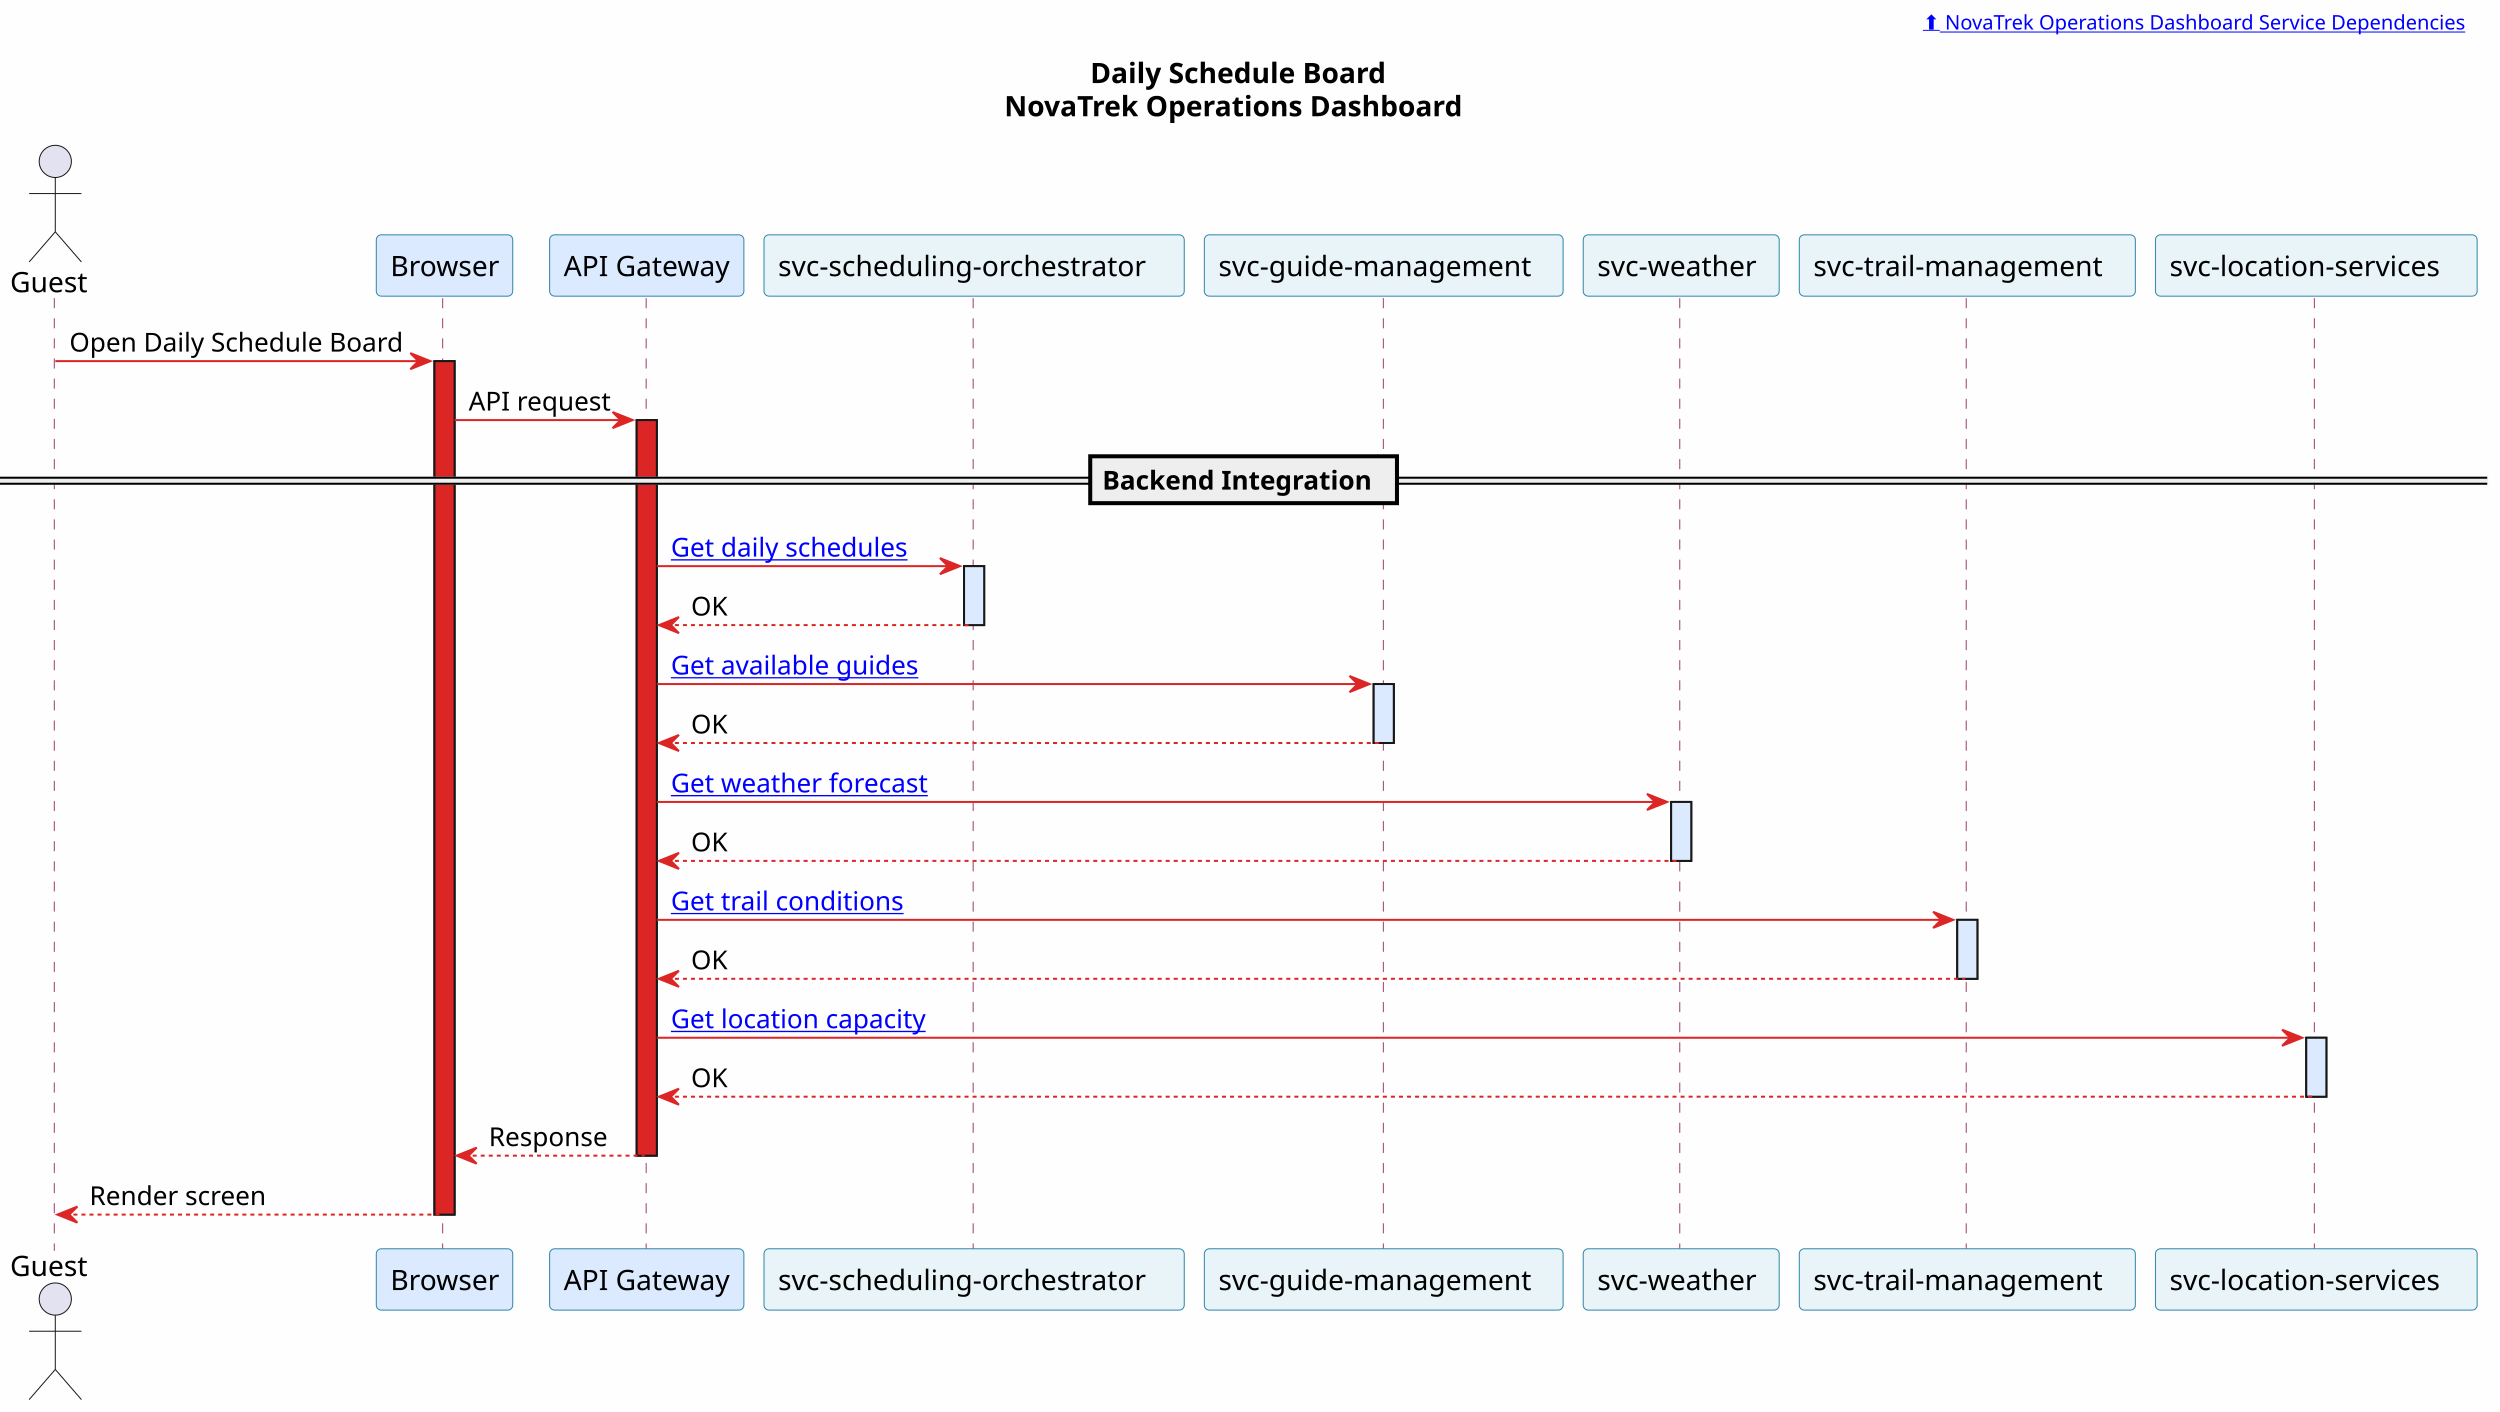
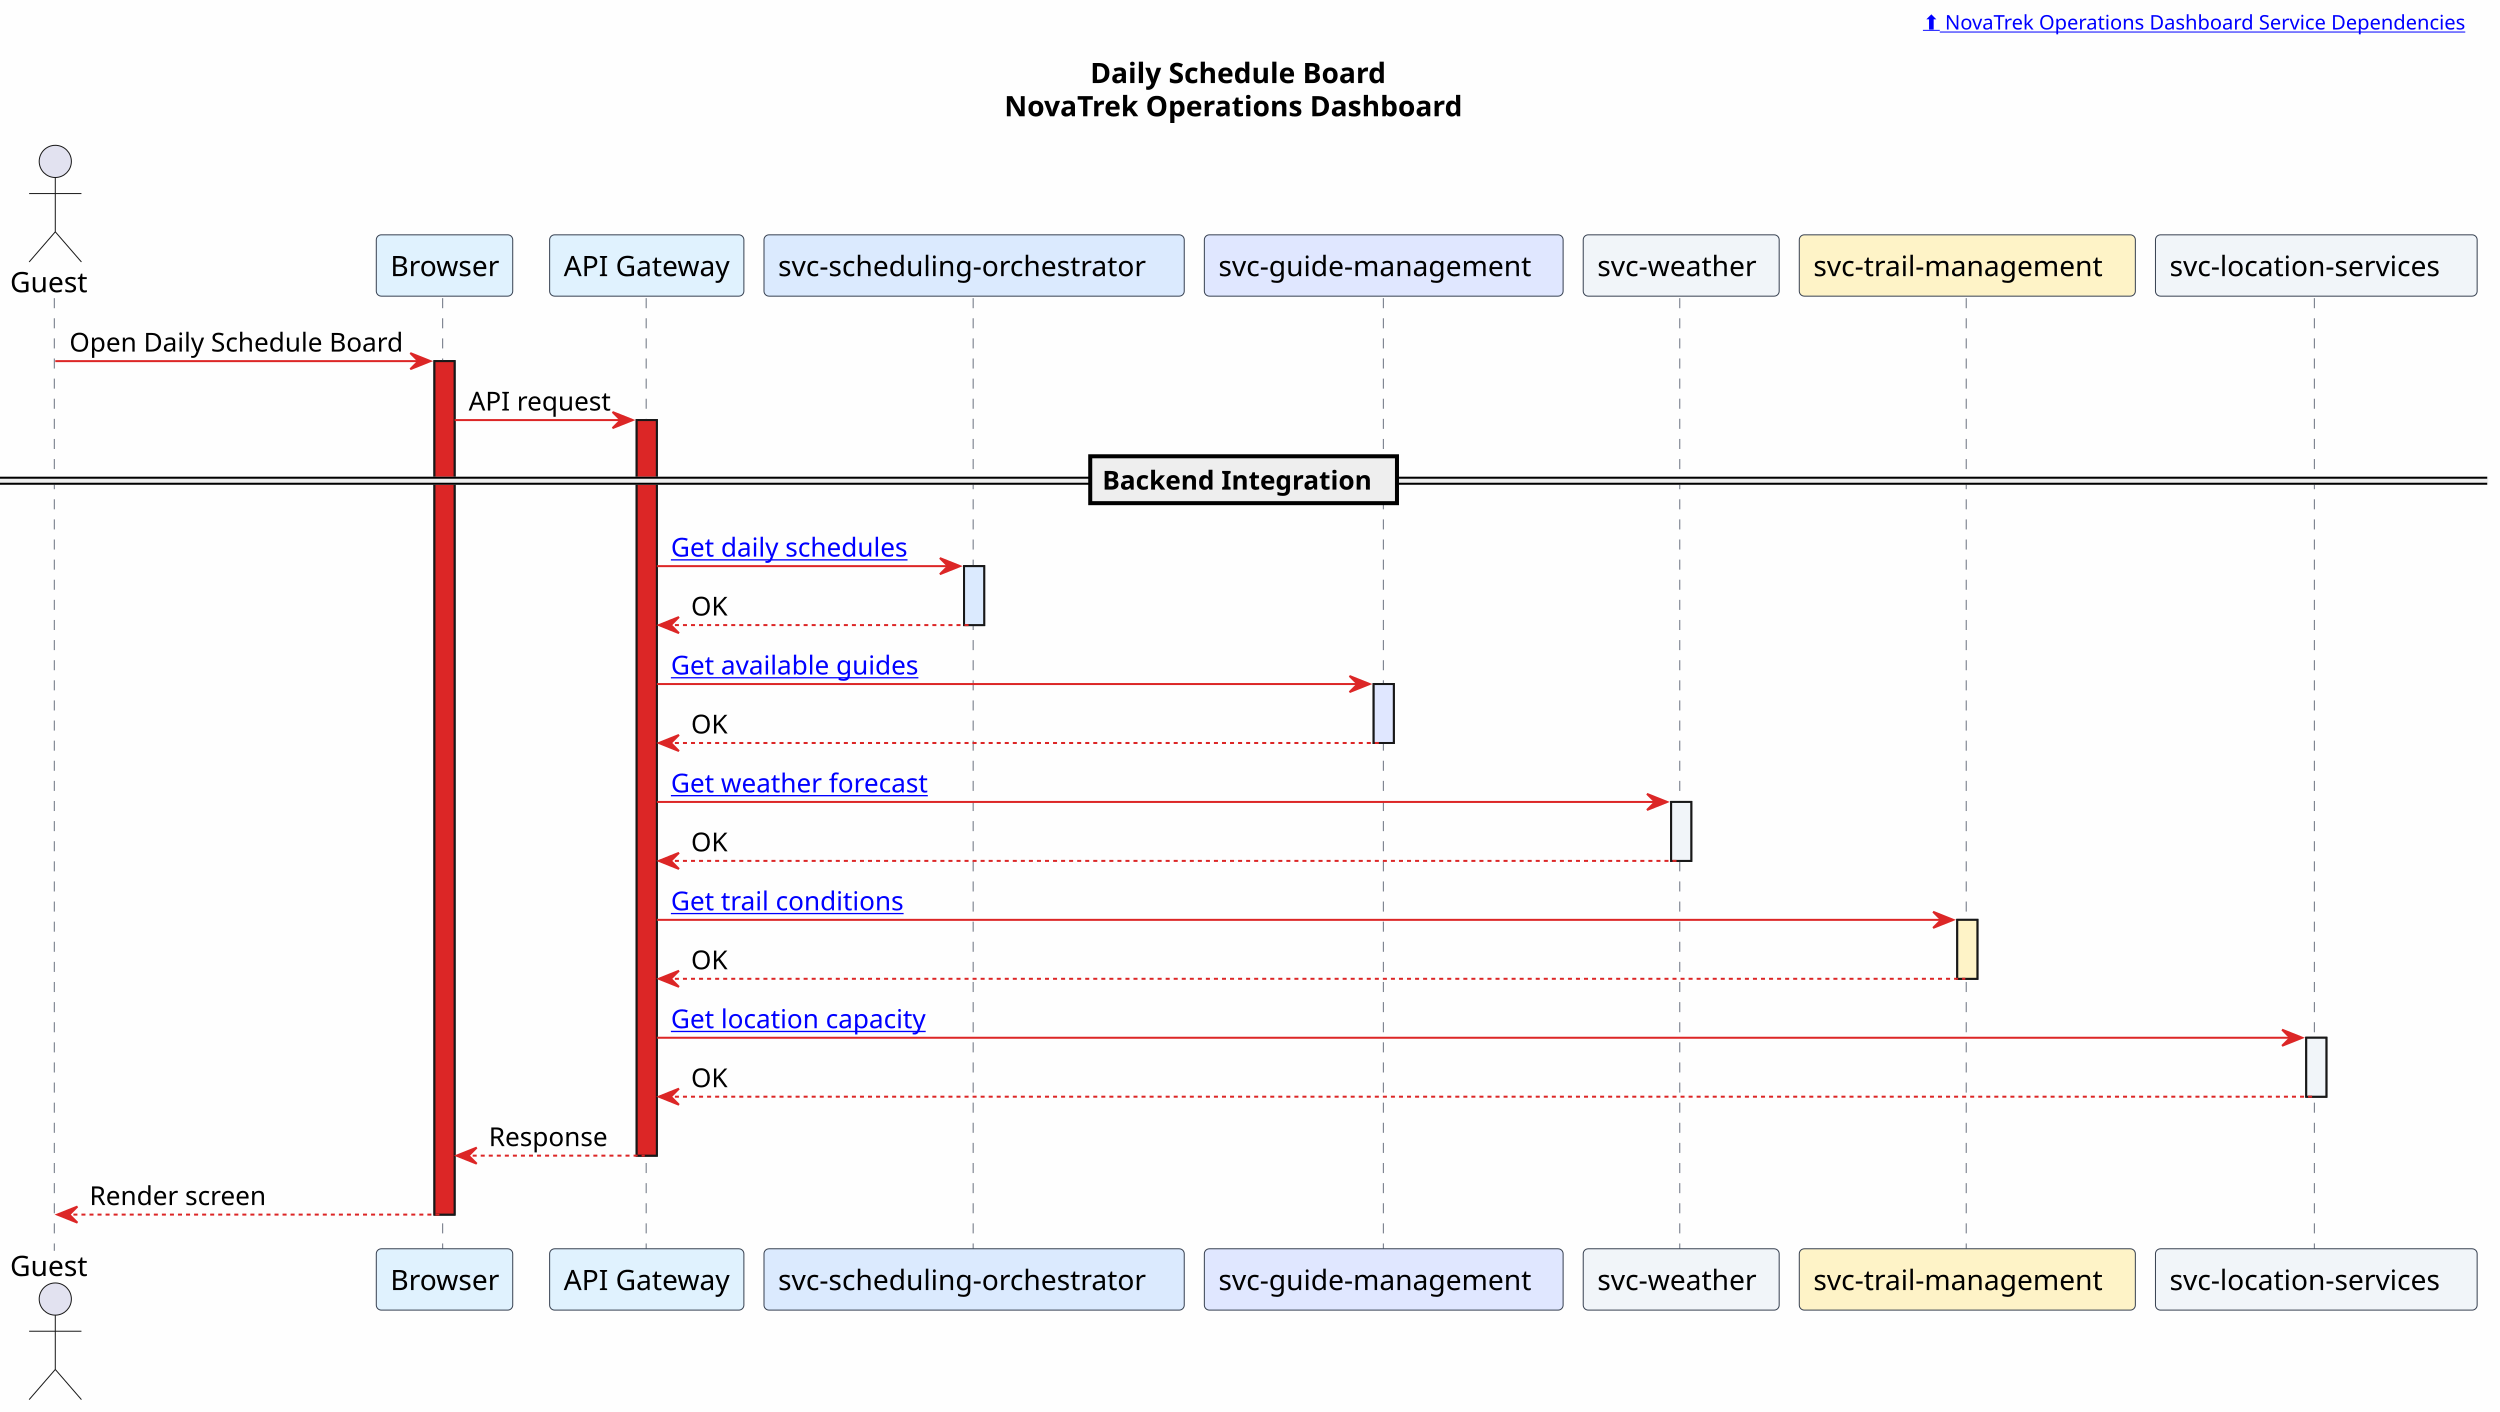
<svg xmlns="http://www.w3.org/2000/svg" xmlns:xlink="http://www.w3.org/1999/xlink" contentStyleType="text/css" data-diagram-type="SEQUENCE" height="702px" preserveAspectRatio="none" style="width:1243px;height:702px;background:#FEFEFE;" version="1.1" viewBox="0 0 1243 702" width="1243px" zoomAndPan="magnify">
  <defs />
  <g>
    <rect fill="#FEFEFE" height="702" style="stroke:none;stroke-width:1;" width="1243" x="0" y="0" />
    <text fill="#000000" font-family="'Segoe UI'" font-size="14" font-weight="bold" lengthAdjust="spacing" textLength="151.532" x="542.053" y="41.312">Daily Schedule Board</text>
    <text fill="#000000" font-family="'Segoe UI'" font-size="14" font-weight="bold" lengthAdjust="spacing" textLength="236.961" x="499.338" y="57.801">NovaTrek Operations Dashboard</text>
    <g>
      <rect fill="#DC2626" height="424.348" style="stroke:#181818;stroke-width:1;" width="10" x="216.01" y="179.553" />
    </g>
    <g>
      <rect fill="#DC2626" height="365.727" style="stroke:#181818;stroke-width:1;" width="10" x="316.567" y="208.863" />
    </g>
    <g>
      <rect fill="#DBEAFE" height="29.311" style="stroke:#181818;stroke-width:1;" width="10" x="479.33" y="281.484" />
    </g>
    <g>
-       <rect fill="#DBEAFE" height="29.311" style="stroke:#181818;stroke-width:1;" width="10" x="682.992" y="340.106" />
-     </g>
-     <g>
-       <rect fill="#DBEAFE" height="29.311" style="stroke:#181818;stroke-width:1;" width="10" x="830.893" y="398.727" />
-     </g>
-     <g>
-       <rect fill="#DBEAFE" height="29.311" style="stroke:#181818;stroke-width:1;" width="10" x="973.151" y="457.348" />
-     </g>
-     <g>
-       <rect fill="#DBEAFE" height="29.311" style="stroke:#181818;stroke-width:1;" width="10" x="1146.667" y="515.969" />
+       <rect fill="#E0E7FF" height="29.311" style="stroke:#181818;stroke-width:1;" width="10" x="682.992" y="340.106" />
+     </g>
+     <g>
+       <rect fill="#F1F5F9" height="29.311" style="stroke:#181818;stroke-width:1;" width="10" x="830.893" y="398.727" />
+     </g>
+     <g>
+       <rect fill="#FEF3C7" height="29.311" style="stroke:#181818;stroke-width:1;" width="10" x="973.151" y="457.348" />
+     </g>
+     <g>
+       <rect fill="#F1F5F9" height="29.311" style="stroke:#181818;stroke-width:1;" width="10" x="1146.667" y="515.969" />
    </g>
    <g class="participant-lifeline" data-entity-uid="part1" data-qualified-name="User" id="part1-lifeline">
      <g>
        <rect fill="#000000" fill-opacity="0" height="473.658" width="8" x="23.489" y="148.242" />
-         <line style="stroke:#A23B72;stroke-width:0.5;stroke-dasharray:5,5;" x1="27" x2="27" y1="148.242" y2="621.9" />
+         <line style="stroke:#6B7280;stroke-width:0.5;stroke-dasharray:5,5;" x1="27" x2="27" y1="148.242" y2="621.9" />
      </g>
    </g>
    <g class="participant-lifeline" data-entity-uid="part2" data-qualified-name="App" id="part2-lifeline">
      <g>
        <rect fill="#000000" fill-opacity="0" height="473.658" width="8" x="217.01" y="148.242" />
-         <line style="stroke:#A23B72;stroke-width:0.5;stroke-dasharray:5,5;" x1="220.093" x2="220.093" y1="148.242" y2="621.9" />
+         <line style="stroke:#6B7280;stroke-width:0.5;stroke-dasharray:5,5;" x1="220.093" x2="220.093" y1="148.242" y2="621.9" />
      </g>
    </g>
    <g class="participant-lifeline" data-entity-uid="part3" data-qualified-name="GW" id="part3-lifeline">
      <g>
        <rect fill="#000000" fill-opacity="0" height="473.658" width="8" x="317.567" y="148.242" />
-         <line style="stroke:#A23B72;stroke-width:0.5;stroke-dasharray:5,5;" x1="321.278" x2="321.278" y1="148.242" y2="621.9" />
+         <line style="stroke:#6B7280;stroke-width:0.5;stroke-dasharray:5,5;" x1="321.278" x2="321.278" y1="148.242" y2="621.9" />
      </g>
    </g>
    <g class="participant-lifeline" data-entity-uid="part4" data-qualified-name="SO" id="part4-lifeline">
      <g>
        <rect fill="#000000" fill-opacity="0" height="473.658" width="8" x="480.33" y="148.242" />
-         <line style="stroke:#A23B72;stroke-width:0.5;stroke-dasharray:5,5;" x1="483.856" x2="483.856" y1="148.242" y2="621.9" />
+         <line style="stroke:#6B7280;stroke-width:0.5;stroke-dasharray:5,5;" x1="483.856" x2="483.856" y1="148.242" y2="621.9" />
      </g>
    </g>
    <g class="participant-lifeline" data-entity-uid="part5" data-qualified-name="GM" id="part5-lifeline">
      <g>
        <rect fill="#000000" fill-opacity="0" height="473.658" width="8" x="683.992" y="148.242" />
-         <line style="stroke:#A23B72;stroke-width:0.5;stroke-dasharray:5,5;" x1="687.803" x2="687.803" y1="148.242" y2="621.9" />
+         <line style="stroke:#6B7280;stroke-width:0.5;stroke-dasharray:5,5;" x1="687.803" x2="687.803" y1="148.242" y2="621.9" />
      </g>
    </g>
    <g class="participant-lifeline" data-entity-uid="part6" data-qualified-name="WX" id="part6-lifeline">
      <g>
        <rect fill="#000000" fill-opacity="0" height="473.658" width="8" x="831.893" y="148.242" />
-         <line style="stroke:#A23B72;stroke-width:0.5;stroke-dasharray:5,5;" x1="835.18" x2="835.18" y1="148.242" y2="621.9" />
+         <line style="stroke:#6B7280;stroke-width:0.5;stroke-dasharray:5,5;" x1="835.18" x2="835.18" y1="148.242" y2="621.9" />
      </g>
    </g>
    <g class="participant-lifeline" data-entity-uid="part7" data-qualified-name="TM" id="part7-lifeline">
      <g>
        <rect fill="#000000" fill-opacity="0" height="473.658" width="8" x="974.151" y="148.242" />
-         <line style="stroke:#A23B72;stroke-width:0.5;stroke-dasharray:5,5;" x1="977.606" x2="977.606" y1="148.242" y2="621.9" />
+         <line style="stroke:#6B7280;stroke-width:0.5;stroke-dasharray:5,5;" x1="977.606" x2="977.606" y1="148.242" y2="621.9" />
      </g>
    </g>
    <g class="participant-lifeline" data-entity-uid="part8" data-qualified-name="LS" id="part8-lifeline">
      <g>
        <rect fill="#000000" fill-opacity="0" height="473.658" width="8" x="1147.667" y="148.242" />
-         <line style="stroke:#A23B72;stroke-width:0.5;stroke-dasharray:5,5;" x1="1150.697" x2="1150.697" y1="148.242" y2="621.9" />
+         <line style="stroke:#6B7280;stroke-width:0.5;stroke-dasharray:5,5;" x1="1150.697" x2="1150.697" y1="148.242" y2="621.9" />
      </g>
    </g>
    <g class="participant participant-head" data-entity-uid="part1" data-qualified-name="User" id="part1-head">
      <a href="/actors/#guest" target="_top" title="/actors/#guest" xlink:actuate="onRequest" xlink:href="/actors/#guest" xlink:show="new" xlink:title="/actors/#guest" xlink:type="simple">
        <text fill="#000000" font-family="'Segoe UI'" font-size="14" lengthAdjust="spacing" textLength="38.978" x="5" y="145.289">Guest</text>
        <ellipse cx="27.489" cy="80.254" fill="#E2E2F0" rx="8" ry="8" style="stroke:#181818;stroke-width:0.5;" />
        <path d="M27.489,88.254 L27.489,115.254 M14.489,96.254 L40.489,96.254 M27.489,115.254 L14.489,130.254 M27.489,115.254 L40.489,130.254" fill="none" style="stroke:#181818;stroke-width:0.5;" />
      </a>
    </g>
    <g class="participant participant-tail" data-entity-uid="part1" data-qualified-name="User" id="part1-tail">
      <a href="/actors/#guest" target="_top" title="/actors/#guest" xlink:actuate="onRequest" xlink:href="/actors/#guest" xlink:show="new" xlink:title="/actors/#guest" xlink:type="simple">
        <text fill="#000000" font-family="'Segoe UI'" font-size="14" lengthAdjust="spacing" textLength="38.978" x="5" y="634.436">Guest</text>
        <ellipse cx="27.489" cy="645.889" fill="#E2E2F0" rx="8" ry="8" style="stroke:#181818;stroke-width:0.5;" />
        <path d="M27.489,653.889 L27.489,680.889 M14.489,661.889 L40.489,661.889 M27.489,680.889 L14.489,695.889 M27.489,680.889 L40.489,695.889" fill="none" style="stroke:#181818;stroke-width:0.5;" />
      </a>
    </g>
    <g class="participant participant-head" data-entity-uid="part2" data-qualified-name="App" id="part2-head">
      <a href="/applications/web-ops-dashboard/" target="_top" title="/applications/web-ops-dashboard/" xlink:actuate="onRequest" xlink:href="/applications/web-ops-dashboard/" xlink:show="new" xlink:title="/applications/web-ops-dashboard/" xlink:type="simple">
-         <rect fill="#DBEAFE" height="30.488" rx="2.5" ry="2.5" style="stroke:#2E86AB;stroke-width:0.5;" width="67.833" x="187.093" y="116.754" />
+         <rect fill="#E0F2FE" height="30.488" rx="2.5" ry="2.5" style="stroke:#374151;stroke-width:0.5;" width="67.833" x="187.093" y="116.754" />
        <text fill="#000000" font-family="'Segoe UI'" font-size="14" lengthAdjust="spacing" textLength="53.833" x="194.093" y="137.289">Browser</text>
      </a>
    </g>
    <g class="participant participant-tail" data-entity-uid="part2" data-qualified-name="App" id="part2-tail">
      <a href="/applications/web-ops-dashboard/" target="_top" title="/applications/web-ops-dashboard/" xlink:actuate="onRequest" xlink:href="/applications/web-ops-dashboard/" xlink:show="new" xlink:title="/applications/web-ops-dashboard/" xlink:type="simple">
-         <rect fill="#DBEAFE" height="30.488" rx="2.5" ry="2.5" style="stroke:#2E86AB;stroke-width:0.5;" width="67.833" x="187.093" y="620.9" />
+         <rect fill="#E0F2FE" height="30.488" rx="2.5" ry="2.5" style="stroke:#374151;stroke-width:0.5;" width="67.833" x="187.093" y="620.9" />
        <text fill="#000000" font-family="'Segoe UI'" font-size="14" lengthAdjust="spacing" textLength="53.833" x="194.093" y="641.436">Browser</text>
      </a>
    </g>
    <g class="participant participant-head" data-entity-uid="part3" data-qualified-name="GW" id="part3-head">
      <a href="/actors/#api-gateway" target="_top" title="/actors/#api-gateway" xlink:actuate="onRequest" xlink:href="/actors/#api-gateway" xlink:show="new" xlink:title="/actors/#api-gateway" xlink:type="simple">
-         <rect fill="#DBEAFE" height="30.488" rx="2.5" ry="2.5" style="stroke:#2E86AB;stroke-width:0.5;" width="96.578" x="273.278" y="116.754" />
+         <rect fill="#E0F2FE" height="30.488" rx="2.5" ry="2.5" style="stroke:#374151;stroke-width:0.5;" width="96.578" x="273.278" y="116.754" />
        <text fill="#000000" font-family="'Segoe UI'" font-size="14" lengthAdjust="spacing" textLength="82.578" x="280.278" y="137.289">API Gateway</text>
      </a>
    </g>
    <g class="participant participant-tail" data-entity-uid="part3" data-qualified-name="GW" id="part3-tail">
      <a href="/actors/#api-gateway" target="_top" title="/actors/#api-gateway" xlink:actuate="onRequest" xlink:href="/actors/#api-gateway" xlink:show="new" xlink:title="/actors/#api-gateway" xlink:type="simple">
-         <rect fill="#DBEAFE" height="30.488" rx="2.5" ry="2.5" style="stroke:#2E86AB;stroke-width:0.5;" width="96.578" x="273.278" y="620.9" />
+         <rect fill="#E0F2FE" height="30.488" rx="2.5" ry="2.5" style="stroke:#374151;stroke-width:0.5;" width="96.578" x="273.278" y="620.9" />
        <text fill="#000000" font-family="'Segoe UI'" font-size="14" lengthAdjust="spacing" textLength="82.578" x="280.278" y="641.436">API Gateway</text>
      </a>
    </g>
    <g class="participant participant-head" data-entity-uid="part4" data-qualified-name="SO" id="part4-head">
      <a href="/microservices/svc-scheduling-orchestrator/" target="_top" title="/microservices/svc-scheduling-orchestrator/" xlink:actuate="onRequest" xlink:href="/microservices/svc-scheduling-orchestrator/" xlink:show="new" xlink:title="/microservices/svc-scheduling-orchestrator/" xlink:type="simple">
-         <rect fill="#E8F4F8" height="30.488" rx="2.5" ry="2.5" style="stroke:#2E86AB;stroke-width:0.5;" width="208.947" x="379.856" y="116.754" />
+         <rect fill="#DBEAFE" height="30.488" rx="2.5" ry="2.5" style="stroke:#374151;stroke-width:0.5;" width="208.947" x="379.856" y="116.754" />
        <text fill="#000000" font-family="'Segoe UI'" font-size="14" lengthAdjust="spacing" textLength="194.947" x="386.856" y="137.289">svc-scheduling-orchestrator</text>
      </a>
    </g>
    <g class="participant participant-tail" data-entity-uid="part4" data-qualified-name="SO" id="part4-tail">
      <a href="/microservices/svc-scheduling-orchestrator/" target="_top" title="/microservices/svc-scheduling-orchestrator/" xlink:actuate="onRequest" xlink:href="/microservices/svc-scheduling-orchestrator/" xlink:show="new" xlink:title="/microservices/svc-scheduling-orchestrator/" xlink:type="simple">
-         <rect fill="#E8F4F8" height="30.488" rx="2.5" ry="2.5" style="stroke:#2E86AB;stroke-width:0.5;" width="208.947" x="379.856" y="620.9" />
+         <rect fill="#DBEAFE" height="30.488" rx="2.5" ry="2.5" style="stroke:#374151;stroke-width:0.5;" width="208.947" x="379.856" y="620.9" />
        <text fill="#000000" font-family="'Segoe UI'" font-size="14" lengthAdjust="spacing" textLength="194.947" x="386.856" y="641.436">svc-scheduling-orchestrator</text>
      </a>
    </g>
    <g class="participant participant-head" data-entity-uid="part5" data-qualified-name="GM" id="part5-head">
      <a href="/microservices/svc-guide-management/" target="_top" title="/microservices/svc-guide-management/" xlink:actuate="onRequest" xlink:href="/microservices/svc-guide-management/" xlink:show="new" xlink:title="/microservices/svc-guide-management/" xlink:type="simple">
-         <rect fill="#E8F4F8" height="30.488" rx="2.5" ry="2.5" style="stroke:#2E86AB;stroke-width:0.5;" width="178.377" x="598.803" y="116.754" />
+         <rect fill="#E0E7FF" height="30.488" rx="2.5" ry="2.5" style="stroke:#374151;stroke-width:0.5;" width="178.377" x="598.803" y="116.754" />
        <text fill="#000000" font-family="'Segoe UI'" font-size="14" lengthAdjust="spacing" textLength="164.377" x="605.803" y="137.289">svc-guide-management</text>
      </a>
    </g>
    <g class="participant participant-tail" data-entity-uid="part5" data-qualified-name="GM" id="part5-tail">
      <a href="/microservices/svc-guide-management/" target="_top" title="/microservices/svc-guide-management/" xlink:actuate="onRequest" xlink:href="/microservices/svc-guide-management/" xlink:show="new" xlink:title="/microservices/svc-guide-management/" xlink:type="simple">
-         <rect fill="#E8F4F8" height="30.488" rx="2.5" ry="2.5" style="stroke:#2E86AB;stroke-width:0.5;" width="178.377" x="598.803" y="620.9" />
+         <rect fill="#E0E7FF" height="30.488" rx="2.5" ry="2.5" style="stroke:#374151;stroke-width:0.5;" width="178.377" x="598.803" y="620.9" />
        <text fill="#000000" font-family="'Segoe UI'" font-size="14" lengthAdjust="spacing" textLength="164.377" x="605.803" y="641.436">svc-guide-management</text>
      </a>
    </g>
    <g class="participant participant-head" data-entity-uid="part6" data-qualified-name="WX" id="part6-head">
      <a href="/microservices/svc-weather/" target="_top" title="/microservices/svc-weather/" xlink:actuate="onRequest" xlink:href="/microservices/svc-weather/" xlink:show="new" xlink:title="/microservices/svc-weather/" xlink:type="simple">
-         <rect fill="#E8F4F8" height="30.488" rx="2.5" ry="2.5" style="stroke:#2E86AB;stroke-width:0.5;" width="97.426" x="787.18" y="116.754" />
+         <rect fill="#F1F5F9" height="30.488" rx="2.5" ry="2.5" style="stroke:#374151;stroke-width:0.5;" width="97.426" x="787.18" y="116.754" />
        <text fill="#000000" font-family="'Segoe UI'" font-size="14" lengthAdjust="spacing" textLength="83.426" x="794.18" y="137.289">svc-weather</text>
      </a>
    </g>
    <g class="participant participant-tail" data-entity-uid="part6" data-qualified-name="WX" id="part6-tail">
      <a href="/microservices/svc-weather/" target="_top" title="/microservices/svc-weather/" xlink:actuate="onRequest" xlink:href="/microservices/svc-weather/" xlink:show="new" xlink:title="/microservices/svc-weather/" xlink:type="simple">
-         <rect fill="#E8F4F8" height="30.488" rx="2.5" ry="2.5" style="stroke:#2E86AB;stroke-width:0.5;" width="97.426" x="787.18" y="620.9" />
+         <rect fill="#F1F5F9" height="30.488" rx="2.5" ry="2.5" style="stroke:#374151;stroke-width:0.5;" width="97.426" x="787.18" y="620.9" />
        <text fill="#000000" font-family="'Segoe UI'" font-size="14" lengthAdjust="spacing" textLength="83.426" x="794.18" y="641.436">svc-weather</text>
      </a>
    </g>
    <g class="participant participant-head" data-entity-uid="part7" data-qualified-name="TM" id="part7-head">
      <a href="/microservices/svc-trail-management/" target="_top" title="/microservices/svc-trail-management/" xlink:actuate="onRequest" xlink:href="/microservices/svc-trail-management/" xlink:show="new" xlink:title="/microservices/svc-trail-management/" xlink:type="simple">
-         <rect fill="#E8F4F8" height="30.488" rx="2.5" ry="2.5" style="stroke:#2E86AB;stroke-width:0.5;" width="167.091" x="894.606" y="116.754" />
+         <rect fill="#FEF3C7" height="30.488" rx="2.5" ry="2.5" style="stroke:#374151;stroke-width:0.5;" width="167.091" x="894.606" y="116.754" />
        <text fill="#000000" font-family="'Segoe UI'" font-size="14" lengthAdjust="spacing" textLength="153.091" x="901.606" y="137.289">svc-trail-management</text>
      </a>
    </g>
    <g class="participant participant-tail" data-entity-uid="part7" data-qualified-name="TM" id="part7-tail">
      <a href="/microservices/svc-trail-management/" target="_top" title="/microservices/svc-trail-management/" xlink:actuate="onRequest" xlink:href="/microservices/svc-trail-management/" xlink:show="new" xlink:title="/microservices/svc-trail-management/" xlink:type="simple">
-         <rect fill="#E8F4F8" height="30.488" rx="2.5" ry="2.5" style="stroke:#2E86AB;stroke-width:0.5;" width="167.091" x="894.606" y="620.9" />
+         <rect fill="#FEF3C7" height="30.488" rx="2.5" ry="2.5" style="stroke:#374151;stroke-width:0.5;" width="167.091" x="894.606" y="620.9" />
        <text fill="#000000" font-family="'Segoe UI'" font-size="14" lengthAdjust="spacing" textLength="153.091" x="901.606" y="641.436">svc-trail-management</text>
      </a>
    </g>
    <g class="participant participant-head" data-entity-uid="part8" data-qualified-name="LS" id="part8-head">
      <a href="/microservices/svc-location-services/" target="_top" title="/microservices/svc-location-services/" xlink:actuate="onRequest" xlink:href="/microservices/svc-location-services/" xlink:show="new" xlink:title="/microservices/svc-location-services/" xlink:type="simple">
-         <rect fill="#E8F4F8" height="30.488" rx="2.5" ry="2.5" style="stroke:#2E86AB;stroke-width:0.5;" width="159.94" x="1071.697" y="116.754" />
+         <rect fill="#F1F5F9" height="30.488" rx="2.5" ry="2.5" style="stroke:#374151;stroke-width:0.5;" width="159.94" x="1071.697" y="116.754" />
        <text fill="#000000" font-family="'Segoe UI'" font-size="14" lengthAdjust="spacing" textLength="145.94" x="1078.697" y="137.289">svc-location-services</text>
      </a>
    </g>
    <g class="participant participant-tail" data-entity-uid="part8" data-qualified-name="LS" id="part8-tail">
      <a href="/microservices/svc-location-services/" target="_top" title="/microservices/svc-location-services/" xlink:actuate="onRequest" xlink:href="/microservices/svc-location-services/" xlink:show="new" xlink:title="/microservices/svc-location-services/" xlink:type="simple">
-         <rect fill="#E8F4F8" height="30.488" rx="2.5" ry="2.5" style="stroke:#2E86AB;stroke-width:0.5;" width="159.94" x="1071.697" y="620.9" />
+         <rect fill="#F1F5F9" height="30.488" rx="2.5" ry="2.5" style="stroke:#374151;stroke-width:0.5;" width="159.94" x="1071.697" y="620.9" />
        <text fill="#000000" font-family="'Segoe UI'" font-size="14" lengthAdjust="spacing" textLength="145.94" x="1078.697" y="641.436">svc-location-services</text>
      </a>
    </g>
    <g>
      <rect fill="#DC2626" height="424.348" style="stroke:#181818;stroke-width:1;" width="10" x="216.01" y="179.553" />
    </g>
    <g>
      <rect fill="#DC2626" height="365.727" style="stroke:#181818;stroke-width:1;" width="10" x="316.567" y="208.863" />
    </g>
    <g>
      <rect fill="#DBEAFE" height="29.311" style="stroke:#181818;stroke-width:1;" width="10" x="479.33" y="281.484" />
    </g>
    <g>
-       <rect fill="#DBEAFE" height="29.311" style="stroke:#181818;stroke-width:1;" width="10" x="682.992" y="340.106" />
-     </g>
-     <g>
-       <rect fill="#DBEAFE" height="29.311" style="stroke:#181818;stroke-width:1;" width="10" x="830.893" y="398.727" />
-     </g>
-     <g>
-       <rect fill="#DBEAFE" height="29.311" style="stroke:#181818;stroke-width:1;" width="10" x="973.151" y="457.348" />
-     </g>
-     <g>
-       <rect fill="#DBEAFE" height="29.311" style="stroke:#181818;stroke-width:1;" width="10" x="1146.667" y="515.969" />
+       <rect fill="#E0E7FF" height="29.311" style="stroke:#181818;stroke-width:1;" width="10" x="682.992" y="340.106" />
+     </g>
+     <g>
+       <rect fill="#F1F5F9" height="29.311" style="stroke:#181818;stroke-width:1;" width="10" x="830.893" y="398.727" />
+     </g>
+     <g>
+       <rect fill="#FEF3C7" height="29.311" style="stroke:#181818;stroke-width:1;" width="10" x="973.151" y="457.348" />
+     </g>
+     <g>
+       <rect fill="#F1F5F9" height="29.311" style="stroke:#181818;stroke-width:1;" width="10" x="1146.667" y="515.969" />
    </g>
    <g class="message" data-entity-1="part1" data-entity-2="part2" id="msg1">
      <polygon fill="#DC2626" points="204.01,175.553,214.01,179.553,204.01,183.553,208.01,179.553" style="stroke:#DC2626;stroke-width:1;" />
      <line style="stroke:#DC2626;stroke-width:1;" x1="27.489" x2="210.01" y1="179.553" y2="179.553" />
      <text fill="#000000" font-family="'Segoe UI'" font-size="13" lengthAdjust="spacing" textLength="169.52" x="34.489" y="174.81">Open Daily Schedule Board</text>
    </g>
    <g class="message" data-entity-1="part2" data-entity-2="part3" id="msg2">
      <polygon fill="#DC2626" points="304.567,204.863,314.567,208.863,304.567,212.863,308.567,208.863" style="stroke:#DC2626;stroke-width:1;" />
      <line style="stroke:#DC2626;stroke-width:1;" x1="226.01" x2="310.567" y1="208.863" y2="208.863" />
      <text fill="#000000" font-family="'Segoe UI'" font-size="13" lengthAdjust="spacing" textLength="71.557" x="233.01" y="204.121">API request</text>
    </g>
    <rect fill="#EEEEEE" height="3" style="stroke:#EEEEEE;stroke-width:1;" width="1236.637" x="0" y="237.519" />
    <line style="stroke:#000000;stroke-width:1;" x1="0" x2="1236.637" y1="237.519" y2="237.519" />
    <line style="stroke:#000000;stroke-width:1;" x1="0" x2="1236.637" y1="240.519" y2="240.519" />
    <rect fill="#EEEEEE" height="23.311" style="stroke:#000000;stroke-width:2;" width="152.512" x="542.062" y="226.863" />
    <text fill="#000000" font-family="'Segoe UI'" font-size="13" font-weight="bold" lengthAdjust="spacing" textLength="134.227" x="548.062" y="243.432">Backend Integration</text>
    <g class="message" data-entity-1="part3" data-entity-2="part4" id="msg3">
      <polygon fill="#DC2626" points="467.33,277.484,477.33,281.484,467.33,285.484,471.33,281.484" style="stroke:#DC2626;stroke-width:1;" />
      <line style="stroke:#DC2626;stroke-width:1;" x1="326.567" x2="473.33" y1="281.484" y2="281.484" />
      <a href="/microservices/svc-scheduling-orchestrator/#get-schedule-optimization-run-synchronous-schedule-optimization" target="_top" title="/microservices/svc-scheduling-orchestrator/#get-schedule-optimization-run-synchronous-schedule-optimization" xlink:actuate="onRequest" xlink:href="/microservices/svc-scheduling-orchestrator/#get-schedule-optimization-run-synchronous-schedule-optimization" xlink:show="new" xlink:title="/microservices/svc-scheduling-orchestrator/#get-schedule-optimization-run-synchronous-schedule-optimization" xlink:type="simple">
        <text fill="#0000FF" font-family="'Segoe UI'" font-size="13" lengthAdjust="spacing" text-decoration="underline" textLength="121.869" x="333.567" y="276.742">Get daily schedules</text>
      </a>
    </g>
    <g class="message" data-entity-1="part4" data-entity-2="part3" id="msg4">
      <polygon fill="#DC2626" points="337.567,306.795,327.567,310.795,337.567,314.795,333.567,310.795" style="stroke:#DC2626;stroke-width:1;" />
      <line style="stroke:#DC2626;stroke-width:1;stroke-dasharray:2,2;" x1="331.567" x2="483.33" y1="310.795" y2="310.795" />
      <text fill="#000000" font-family="'Segoe UI'" font-size="13" lengthAdjust="spacing" textLength="18.586" x="343.567" y="306.053">OK</text>
    </g>
    <g class="message" data-entity-1="part3" data-entity-2="part5" id="msg5">
      <polygon fill="#DC2626" points="670.992,336.106,680.992,340.106,670.992,344.106,674.992,340.106" style="stroke:#DC2626;stroke-width:1;" />
      <line style="stroke:#DC2626;stroke-width:1;" x1="326.567" x2="676.992" y1="340.106" y2="340.106" />
      <a href="/microservices/svc-guide-management/#get-guidesavailable-find-available-guides-for-a-date-activity-and-region" target="_top" title="/microservices/svc-guide-management/#get-guidesavailable-find-available-guides-for-a-date-activity-and-region" xlink:actuate="onRequest" xlink:href="/microservices/svc-guide-management/#get-guidesavailable-find-available-guides-for-a-date-activity-and-region" xlink:show="new" xlink:title="/microservices/svc-guide-management/#get-guidesavailable-find-available-guides-for-a-date-activity-and-region" xlink:type="simple">
        <text fill="#0000FF" font-family="'Segoe UI'" font-size="13" lengthAdjust="spacing" text-decoration="underline" textLength="126.674" x="333.567" y="335.363">Get available guides</text>
      </a>
    </g>
    <g class="message" data-entity-1="part5" data-entity-2="part3" id="msg6">
      <polygon fill="#DC2626" points="337.567,365.416,327.567,369.416,337.567,373.416,333.567,369.416" style="stroke:#DC2626;stroke-width:1;" />
      <line style="stroke:#DC2626;stroke-width:1;stroke-dasharray:2,2;" x1="331.567" x2="686.992" y1="369.416" y2="369.416" />
      <text fill="#000000" font-family="'Segoe UI'" font-size="13" lengthAdjust="spacing" textLength="18.586" x="343.567" y="364.674">OK</text>
    </g>
    <g class="message" data-entity-1="part3" data-entity-2="part6" id="msg7">
      <polygon fill="#DC2626" points="818.893,394.727,828.893,398.727,818.893,402.727,822.893,398.727" style="stroke:#DC2626;stroke-width:1;" />
      <line style="stroke:#DC2626;stroke-width:1;" x1="326.567" x2="824.893" y1="398.727" y2="398.727" />
      <a href="/microservices/svc-weather/#get-weatherforecast-get-weather-forecast" target="_top" title="/microservices/svc-weather/#get-weatherforecast-get-weather-forecast" xlink:actuate="onRequest" xlink:href="/microservices/svc-weather/#get-weatherforecast-get-weather-forecast" xlink:show="new" xlink:title="/microservices/svc-weather/#get-weatherforecast-get-weather-forecast" xlink:type="simple">
        <text fill="#0000FF" font-family="'Segoe UI'" font-size="13" lengthAdjust="spacing" text-decoration="underline" textLength="130.311" x="333.567" y="393.984">Get weather forecast</text>
      </a>
    </g>
    <g class="message" data-entity-1="part6" data-entity-2="part3" id="msg8">
      <polygon fill="#DC2626" points="337.567,424.037,327.567,428.037,337.567,432.037,333.567,428.037" style="stroke:#DC2626;stroke-width:1;" />
      <line style="stroke:#DC2626;stroke-width:1;stroke-dasharray:2,2;" x1="331.567" x2="834.893" y1="428.037" y2="428.037" />
      <text fill="#000000" font-family="'Segoe UI'" font-size="13" lengthAdjust="spacing" textLength="18.586" x="343.567" y="423.295">OK</text>
    </g>
    <g class="message" data-entity-1="part3" data-entity-2="part7" id="msg9">
      <polygon fill="#DC2626" points="961.151,453.348,971.151,457.348,961.151,461.348,965.151,457.348" style="stroke:#DC2626;stroke-width:1;" />
      <line style="stroke:#DC2626;stroke-width:1;" x1="326.567" x2="967.151" y1="457.348" y2="457.348" />
      <a href="/microservices/svc-trail-management/#get-trailstrail_idconditions-get-current-trail-conditions" target="_top" title="/microservices/svc-trail-management/#get-trailstrail_idconditions-get-current-trail-conditions" xlink:actuate="onRequest" xlink:href="/microservices/svc-trail-management/#get-trailstrail_idconditions-get-current-trail-conditions" xlink:show="new" xlink:title="/microservices/svc-trail-management/#get-trailstrail_idconditions-get-current-trail-conditions" xlink:type="simple">
        <text fill="#0000FF" font-family="'Segoe UI'" font-size="13" lengthAdjust="spacing" text-decoration="underline" textLength="120.555" x="333.567" y="452.606">Get trail conditions</text>
      </a>
    </g>
    <g class="message" data-entity-1="part7" data-entity-2="part3" id="msg10">
      <polygon fill="#DC2626" points="337.567,482.658,327.567,486.658,337.567,490.658,333.567,486.658" style="stroke:#DC2626;stroke-width:1;" />
      <line style="stroke:#DC2626;stroke-width:1;stroke-dasharray:2,2;" x1="331.567" x2="977.151" y1="486.658" y2="486.658" />
      <text fill="#000000" font-family="'Segoe UI'" font-size="13" lengthAdjust="spacing" textLength="18.586" x="343.567" y="481.916">OK</text>
    </g>
    <g class="message" data-entity-1="part3" data-entity-2="part8" id="msg11">
      <polygon fill="#DC2626" points="1134.667,511.969,1144.667,515.969,1134.667,519.969,1138.667,515.969" style="stroke:#DC2626;stroke-width:1;" />
      <line style="stroke:#DC2626;stroke-width:1;" x1="326.567" x2="1140.667" y1="515.969" y2="515.969" />
      <a href="/microservices/svc-location-services/#get-locationslocation_idcapacity-get-current-capacity-utilization" target="_top" title="/microservices/svc-location-services/#get-locationslocation_idcapacity-get-current-capacity-utilization" xlink:actuate="onRequest" xlink:href="/microservices/svc-location-services/#get-locationslocation_idcapacity-get-current-capacity-utilization" xlink:show="new" xlink:title="/microservices/svc-location-services/#get-locationslocation_idcapacity-get-current-capacity-utilization" xlink:type="simple">
        <text fill="#0000FF" font-family="'Segoe UI'" font-size="13" lengthAdjust="spacing" text-decoration="underline" textLength="131.25" x="333.567" y="511.227">Get location capacity</text>
      </a>
    </g>
    <g class="message" data-entity-1="part8" data-entity-2="part3" id="msg12">
      <polygon fill="#DC2626" points="337.567,541.279,327.567,545.279,337.567,549.279,333.567,545.279" style="stroke:#DC2626;stroke-width:1;" />
      <line style="stroke:#DC2626;stroke-width:1;stroke-dasharray:2,2;" x1="331.567" x2="1150.667" y1="545.279" y2="545.279" />
      <text fill="#000000" font-family="'Segoe UI'" font-size="13" lengthAdjust="spacing" textLength="18.586" x="343.567" y="540.537">OK</text>
    </g>
    <g class="message" data-entity-1="part3" data-entity-2="part2" id="msg13">
      <polygon fill="#DC2626" points="237.01,570.59,227.01,574.59,237.01,578.59,233.01,574.59" style="stroke:#DC2626;stroke-width:1;" />
      <line style="stroke:#DC2626;stroke-width:1;stroke-dasharray:2,2;" x1="231.01" x2="320.567" y1="574.59" y2="574.59" />
      <text fill="#000000" font-family="'Segoe UI'" font-size="13" lengthAdjust="spacing" textLength="60.195" x="243.01" y="569.848">Response</text>
    </g>
    <g class="message" data-entity-1="part2" data-entity-2="part1" id="msg14">
      <polygon fill="#DC2626" points="38.489,599.9,28.489,603.9,38.489,607.9,34.489,603.9" style="stroke:#DC2626;stroke-width:1;" />
      <line style="stroke:#DC2626;stroke-width:1;stroke-dasharray:2,2;" x1="32.489" x2="220.01" y1="603.9" y2="603.9" />
      <text fill="#000000" font-family="'Segoe UI'" font-size="13" lengthAdjust="spacing" textLength="89.546" x="44.489" y="599.158">Render screen</text>
    </g>
    <a href="/applications/web-ops-dashboard/#service-dependencies" target="_top" title="/applications/web-ops-dashboard/#service-dependencies" xlink:actuate="onRequest" xlink:href="/applications/web-ops-dashboard/#service-dependencies" xlink:show="new" xlink:title="/applications/web-ops-dashboard/#service-dependencies" xlink:type="simple">
      <text fill="#0000FF" font-family="'Segoe UI'" font-size="10" lengthAdjust="spacing" text-decoration="underline" textLength="279.56" x="956.077" y="14.668">⬆ NovaTrek Operations Dashboard Service Dependencies</text>
    </a>
  </g>
</svg>
